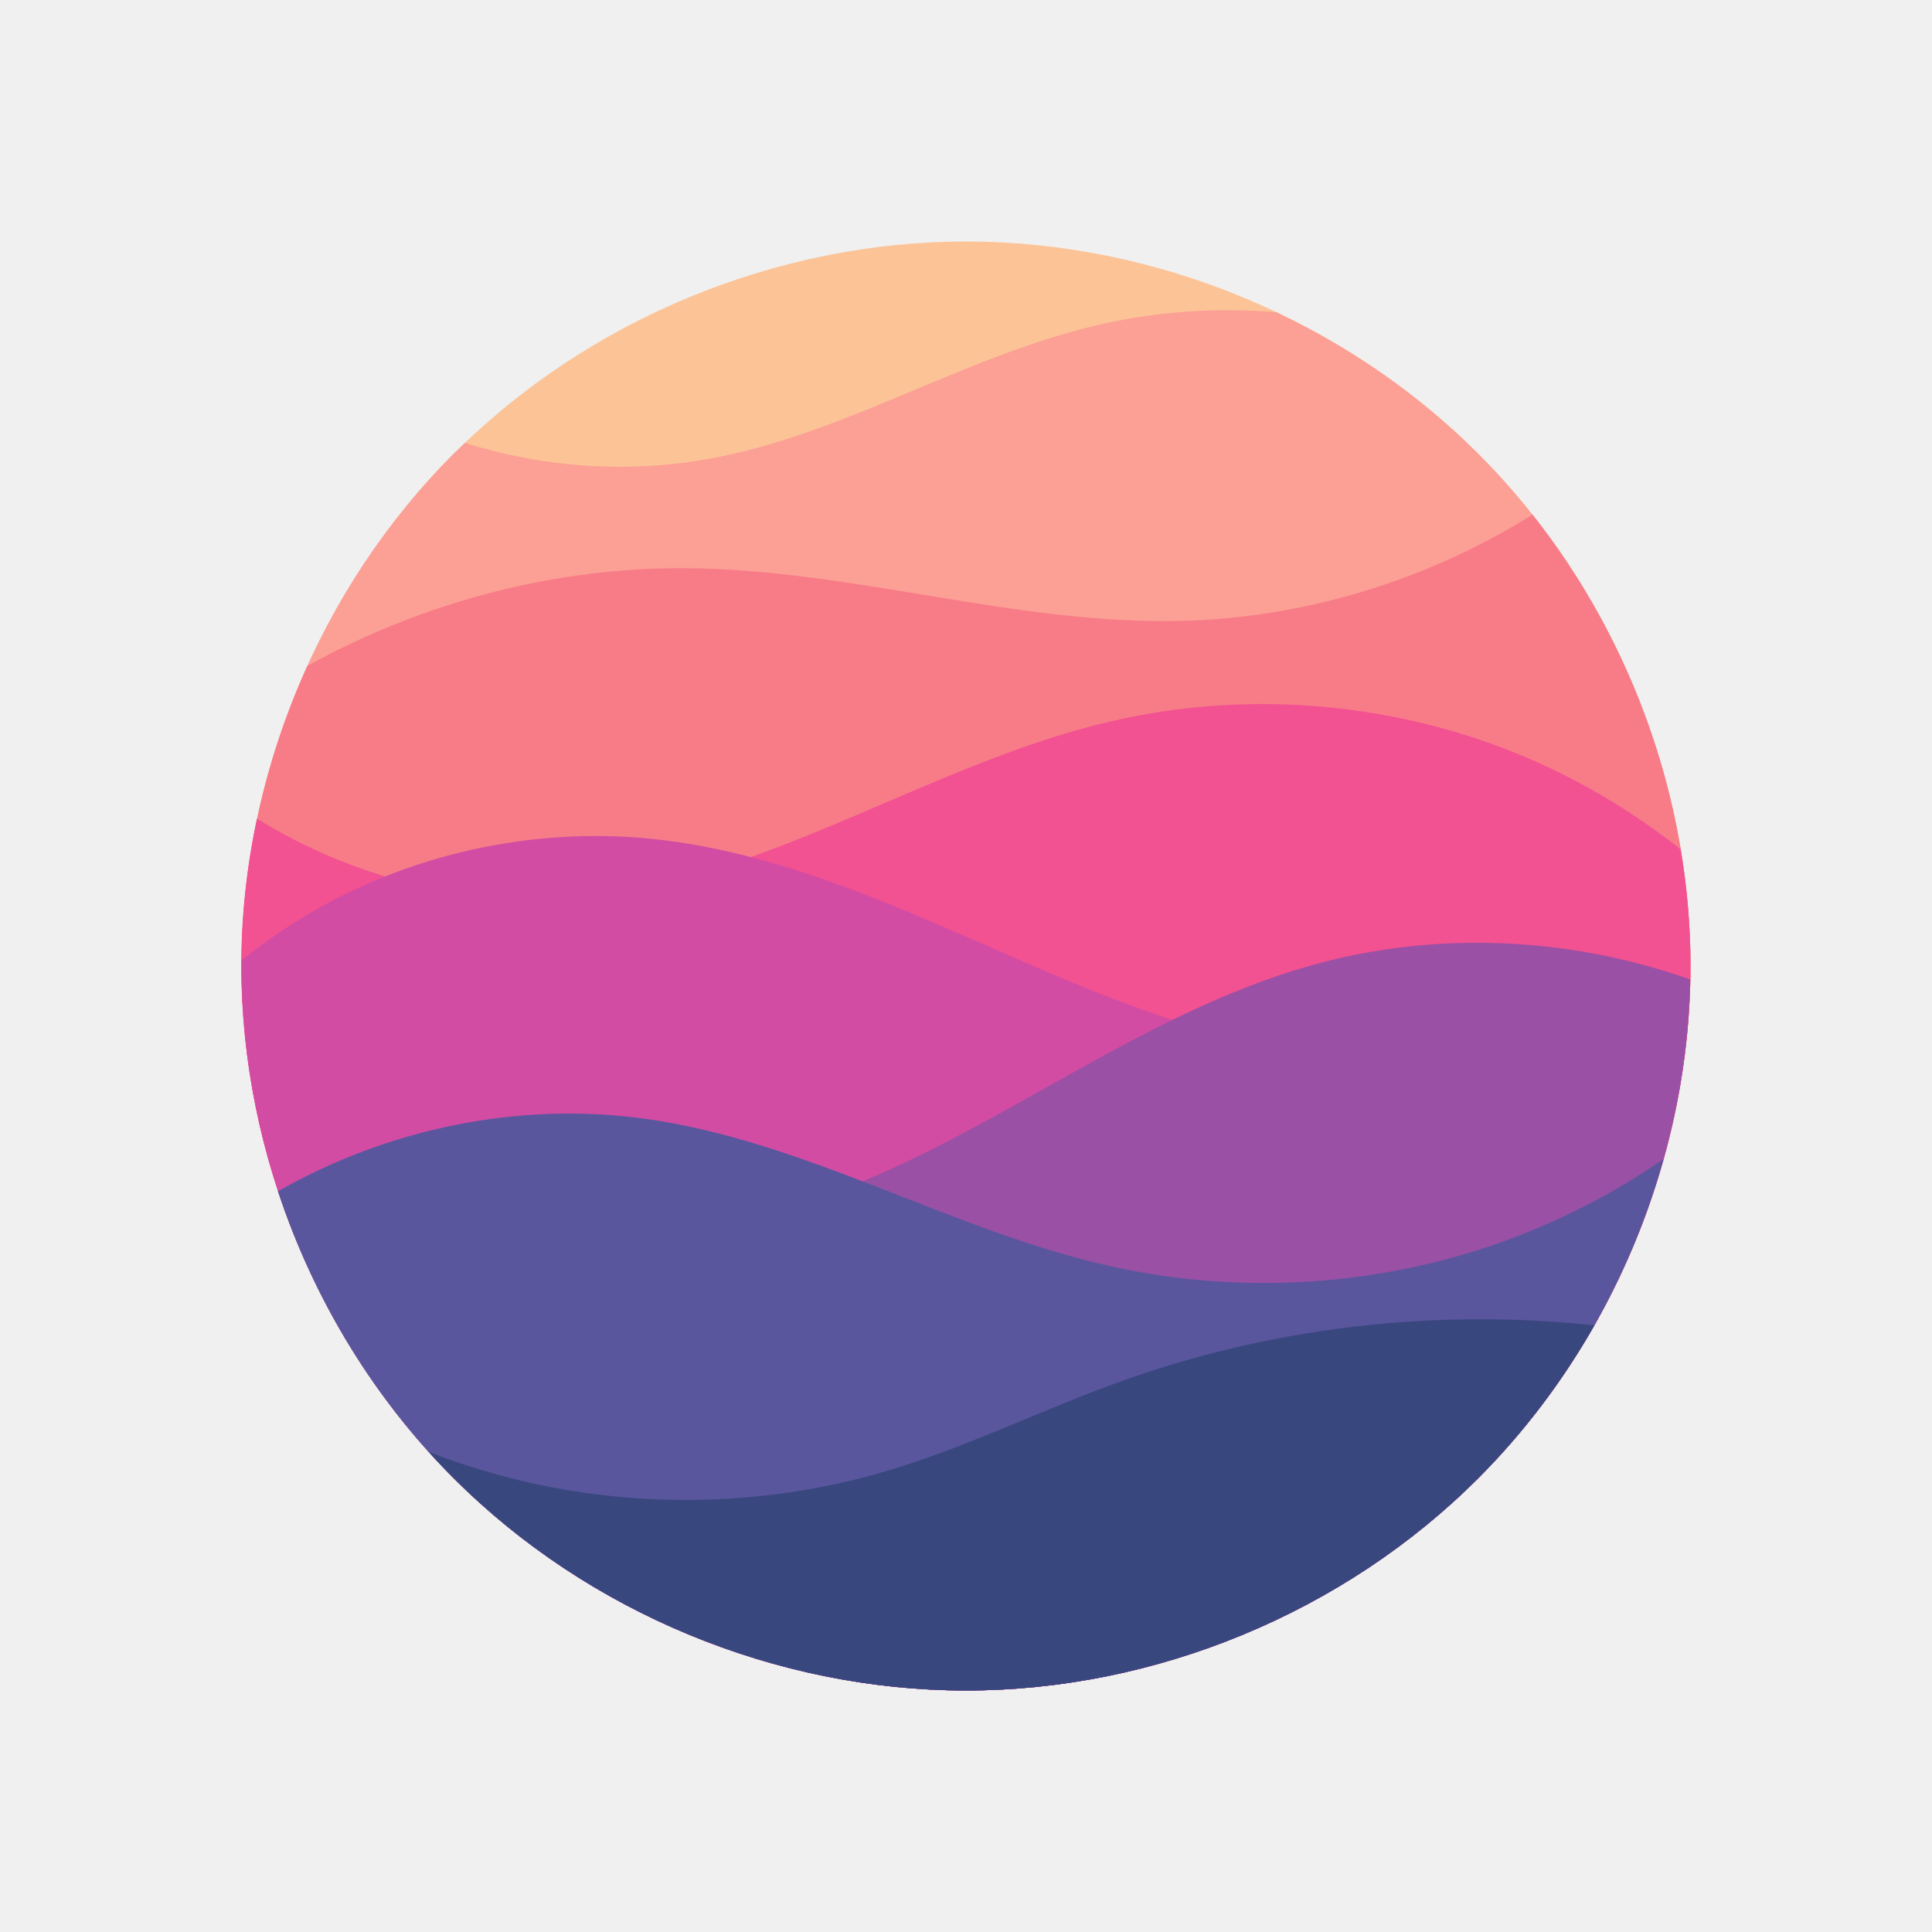
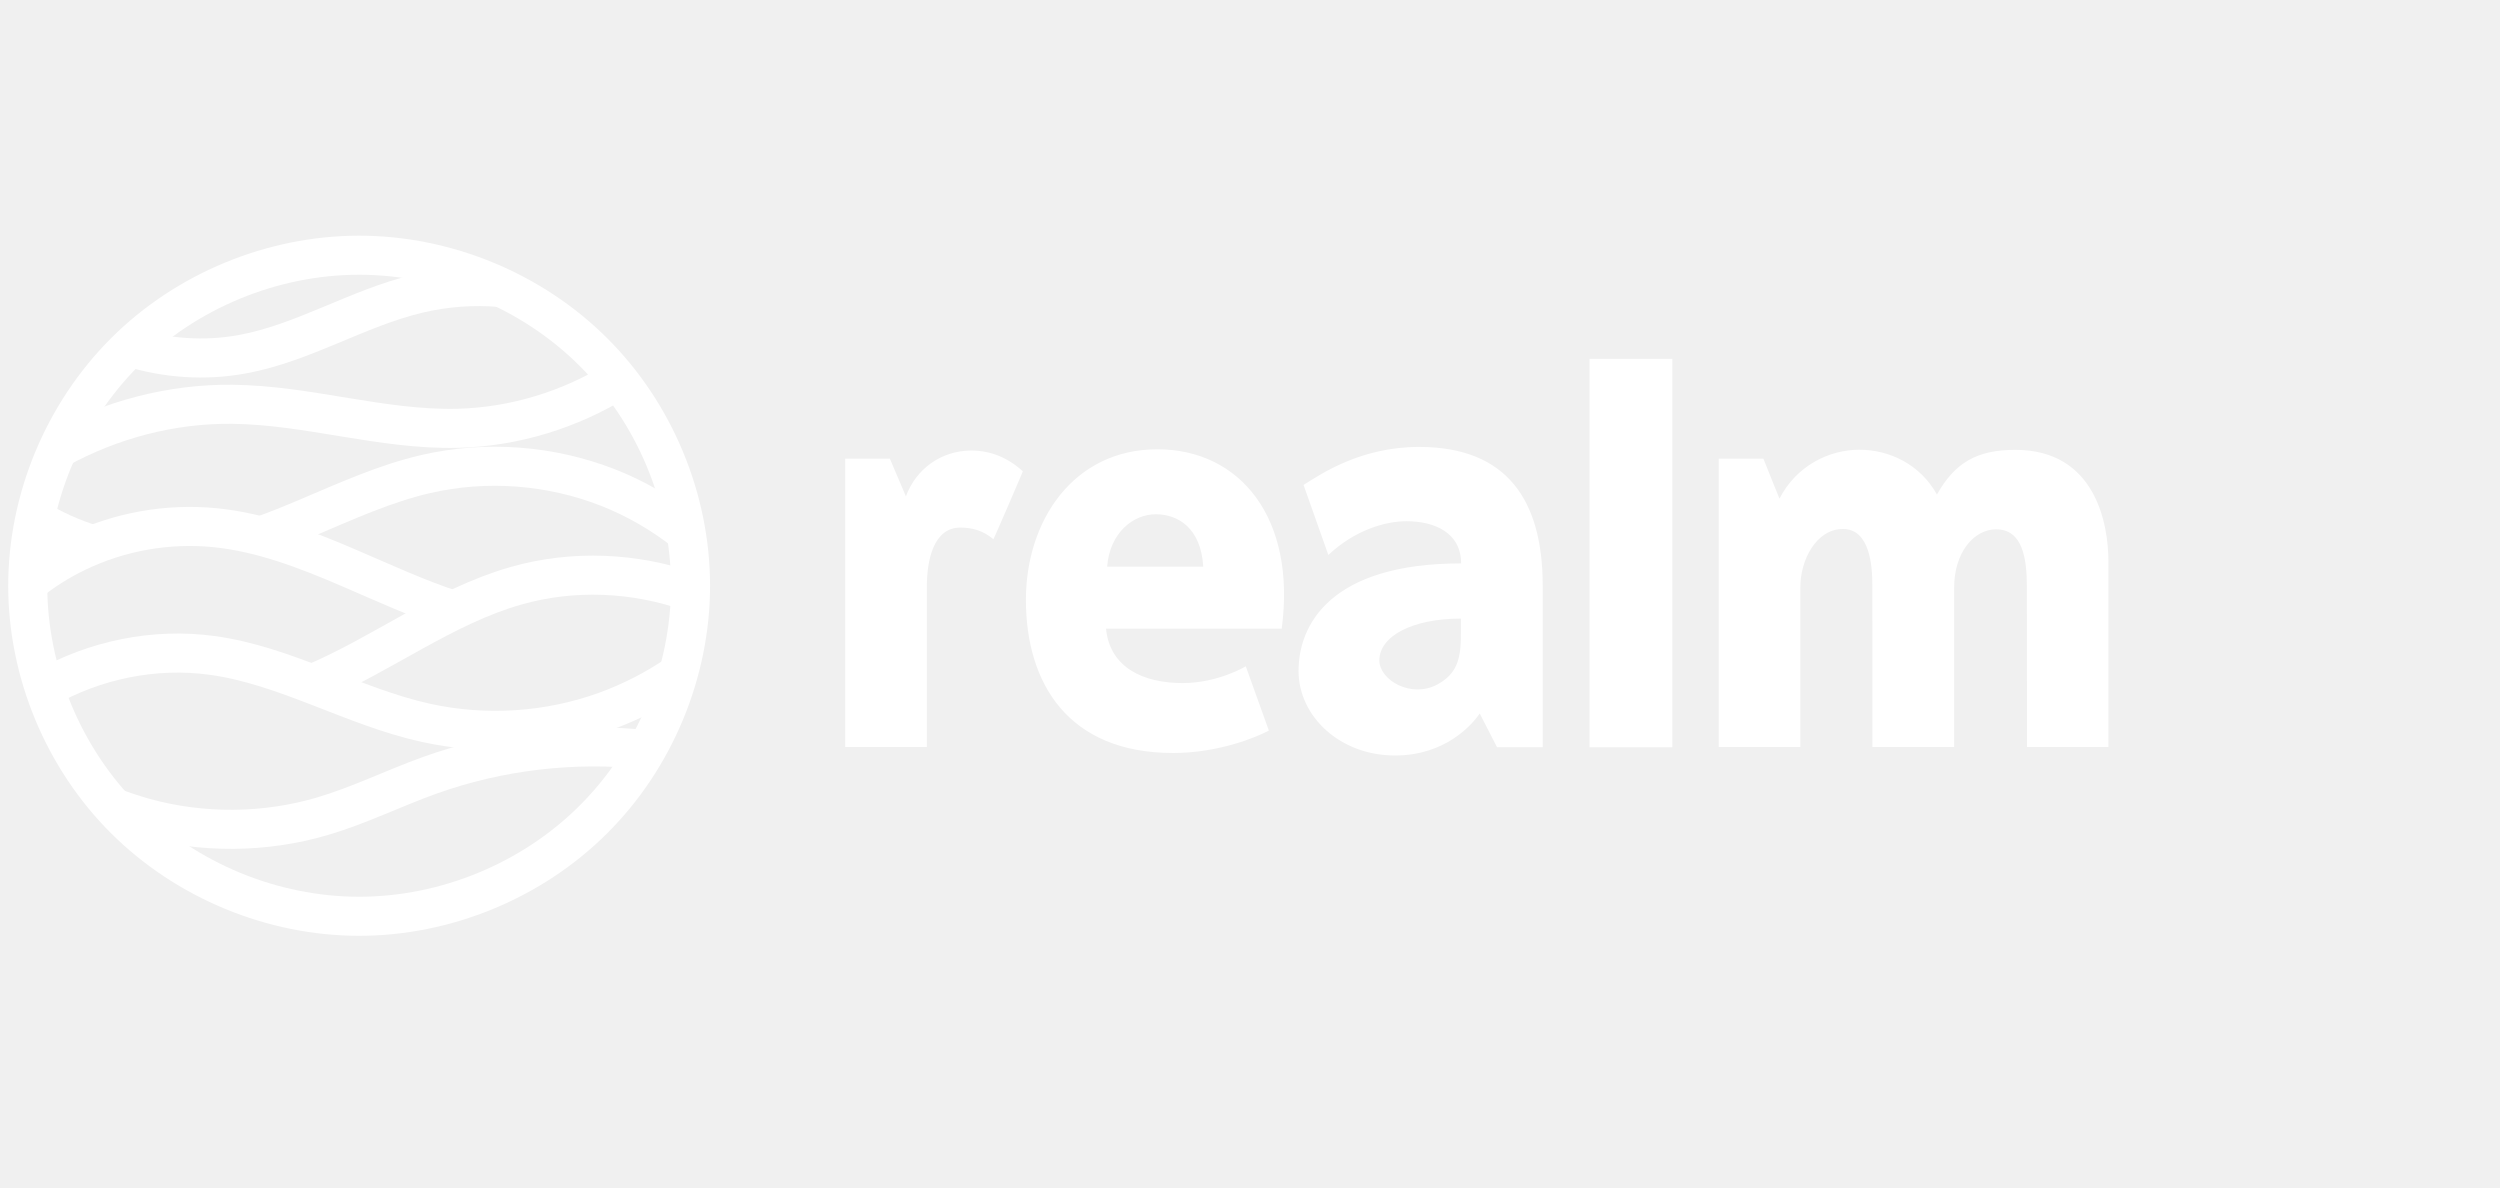
- <svg xmlns="http://www.w3.org/2000/svg" viewBox="0 0 800 800" width="38pt" height="38pt">
-   <path fill="#FCC397" d="M400,100c-78.5,0-156.6,32.3-212.1,87.9S100,321.5,100,400s32.3,156.6,87.9,212.1S321.5,700,400,700  s156.6-32.3,212.1-87.9C667.7,556.6,700,478.5,700,400s-32.3-156.6-87.9-212.1C556.6,132.3,478.5,100,400,100z" />
-   <path fill="#FC9F95" d="M100,400c0,78.5,32.3,156.6,87.9,212.1S321.5,700,400,700s156.6-32.3,212.1-87.9  C667.7,556.6,700,478.5,700,400s-32.3-156.6-87.9-212.1c-24.2-24.2-52.7-44-83.6-58.6c-25.2-2.1-50.6-0.3-75.2,5.6  c-54.7,13-103.9,44.9-159.2,55c-33.7,6.2-68.9,3.8-101.6-6.5c-1.6,1.5-3.1,3-4.7,4.5C132.3,243.4,100,321.5,100,400z" />
-   <path fill="#F77C88" d="M187.9,612.1C243.4,667.7,321.5,700,400,700s156.6-32.3,212.1-87.9C667.7,556.6,700,478.5,700,400  c0-67.3-23.7-134.2-65.4-186.9c-43.4,27.1-94,42.7-145.2,44c-68.5,1.7-135.7-21.1-204.2-21.8c-55-0.6-109.8,13.9-157.9,40.4  c-17.7,39-27.3,81.6-27.3,124.3C100,478.5,132.3,556.6,187.9,612.1z" />
-   <path fill="#F25192" d="M187.9,612.1C243.4,667.7,321.5,700,400,700s156.6-32.3,212.1-87.9C667.7,556.6,700,478.5,700,400  c0-16.2-1.4-32.3-4.1-48.3c-21.4-16.9-45.2-30.8-70.6-40.8c-52.1-20.5-110.4-24.9-164.9-12.3c-37.1,8.6-72,24.6-107.1,39.5  s-71.1,28.9-109,33c-47.8,5.2-97-6.8-137.9-32.1c-4.3,20.1-6.5,40.5-6.5,61.1C100,478.5,132.3,556.6,187.9,612.1z" />
-   <path fill="#D34CA3" d="M187.9,612.1C243.4,667.7,321.5,700,400,700s156.6-32.3,212.1-87.9c51.4-51.4,82.9-122,87.3-194.5  c-60.1,22.6-127.2,27.2-189.6,11.7c-41.2-10.2-79.9-28.6-118.9-45.4s-79.3-32.4-121.5-36.6c-42.7-4.2-86.5,3.6-125.1,22.3  c-15.8,7.6-30.6,17.1-44.3,28.1c0,0.8,0,1.5,0,2.3C100,478.5,132.3,556.6,187.9,612.1z" />
-   <path fill="#9A50A5" d="M400,700c78.5,0,156.6-32.3,212.1-87.9c54.2-54.2,86.3-129.9,87.8-206.5c-50.4-17.9-106.4-20.3-157.8-5.6  c-68.5,19.5-126,66.2-192.3,92.2c-74,29-158.3,29.9-233.5,4.3c14.8,43.3,39.3,83.2,71.6,115.6C243.4,667.7,321.5,700,400,700z" />
-   <path fill="#59569E" d="M400,700c78.5,0,156.6-32.3,212.1-87.9c36.4-36.4,62.9-82.5,76.7-132.1c-20.5,14.1-42.7,25.5-66.1,34  c-51.6,18.6-108.4,22.3-162,10.5c-66.4-14.6-126.7-52.1-194-61.3c-52-7.1-106.1,4.1-151.6,30.1c14.7,44.5,39.5,85.6,72.7,118.8  C243.4,667.7,321.5,700,400,700z" />
-   <path fill="#39477F" d="M400,700c78.5,0,156.6-32.3,212.1-87.9c18.8-18.8,34.9-40.2,48.1-63.3c-66.1-7.1-133.9,0.8-196.4,23.3  c-32.7,11.8-64,27.4-97.3,37.2c-52,15.3-108.3,15.7-160.6,1.3c-9.6-2.7-19.1-5.8-28.4-9.4c3.4,3.7,6.8,7.4,10.4,10.9  C243.4,667.7,321.5,700,400,700z" />
+ <svg xmlns="http://www.w3.org/2000/svg" width="80pt" height="38pt" viewBox="0 0 96 40" version="1.1">
+   <defs />
+   <g id="logo-ratio-&amp;-clearance" stroke="none" stroke-width="1" fill="none" fill-rule="evenodd" transform="translate(0, 6)">
+     <g id="logoWordmarkH-Small" transform="translate(-444, -158)">
+       <g id="Page-1-Copy-15" transform="translate(445, 159)">
+         <g id="mark-bw" transform="translate(0.065323, 0)" stroke-width="1.5" stroke="#FFFFFF">
+           <g id="Group">
+             <path d="M12.725,0 C9.396,0 6.083,1.367 3.729,3.719 C1.374,6.071 -5.68434189e-14,9.371 -5.68434189e-14,12.692 C-5.68434189e-14,16.013 1.37,19.318 3.729,21.666 C6.087,24.014 9.396,25.385 12.725,25.385 C16.055,25.385 19.368,24.018 21.722,21.666 C24.081,19.318 25.451,16.013 25.451,12.692 C25.451,9.371 24.081,6.067 21.722,3.719 C19.368,1.367 16.055,0 12.725,0 L12.725,0 Z" id="Shape" />
+             <g id="Layer_1" transform="translate(-0, 1.184615)">
+               <path d="M18.176,0.055 C17.107,-0.034 16.03,0.042 14.986,0.292 C12.666,0.842 10.579,2.192 8.233,2.619 C6.804,2.881 5.311,2.78 3.924,2.344" id="Shape" />
+               <path d="M22.677,3.6 C20.836,4.747 18.689,5.407 16.517,5.462 C13.612,5.534 10.761,4.569 7.856,4.54 C5.523,4.514 3.198,5.128 1.158,6.249" id="Shape" />
+               <path d="M2.523,9.939 C1.733,9.701 0.973,9.36 0.271,8.927" id="Shape" />
+               <path d="M25.277,9.464 C24.369,8.749 23.359,8.161 22.282,7.738 C20.072,6.871 17.599,6.685 15.287,7.218 C13.714,7.582 12.233,8.258 10.744,8.889 C10.152,9.14 9.553,9.385 8.945,9.6" id="Shape" />
+               <path d="M16.352,12.452 C14.982,12.009 13.665,11.396 12.339,10.827 C10.685,10.116 8.976,9.456 7.186,9.278 C5.374,9.1 3.516,9.43 1.879,10.222 C1.209,10.543 0.581,10.945 0,11.41" id="Shape" />
+               <path d="M25.446,11.745 C23.309,10.987 20.933,10.886 18.753,11.508 C15.956,12.302 13.592,14.162 10.911,15.281" id="Shape" />
+               <path d="M24.976,14.892 C24.106,15.489 23.164,15.971 22.172,16.331 C19.983,17.118 17.574,17.274 15.3,16.775 C12.484,16.157 9.926,14.571 7.071,14.182 C4.865,13.881 2.571,14.355 0.641,15.455" id="Shape" />
+               <path d="M23.762,17.803 C20.959,17.503 18.083,17.837 15.432,18.789 C14.045,19.288 12.717,19.948 11.304,20.363 C9.099,21.01 6.71,21.027 4.492,20.418 C4.085,20.303 3.682,20.172 3.287,20.02" id="Shape" />
+             </g>
+           </g>
+         </g>
+         <path d="M60.039,3.98 L63.218,3.98 L63.218,18.894 L60.039,18.894 L60.039,3.98 Z M31.455,18.886 L34.591,18.886 L34.591,12.735 C34.591,11.719 34.842,10.459 35.878,10.459 C36.353,10.459 36.764,10.585 37.146,10.906 C37.158,10.919 38.289,8.285 38.277,8.297 C37.574,7.653 36.84,7.5 36.306,7.5 C35.144,7.5 34.175,8.205 33.787,9.26 L33.171,7.813 L31.455,7.813 L31.455,18.886 Z M64.999,18.886 L68.134,18.886 L68.134,12.735 C68.134,11.719 68.735,10.513 69.771,10.513 C70.809,10.513 70.897,11.953 70.897,12.639 C70.903,12.659 70.901,18.885 70.901,18.885 L74.038,18.885 L74.038,12.781 C74.038,11.391 74.812,10.526 75.652,10.526 C76.676,10.526 76.832,11.663 76.832,12.735 L76.838,18.885 L79.963,18.885 L79.963,11.754 C79.963,10.329 79.474,7.474 76.387,7.474 C74.92,7.474 74.069,7.961 73.379,9.19 C72.735,8.033 71.559,7.47 70.397,7.47 C69.236,7.47 67.979,8.083 67.331,9.349 L66.714,7.814 L64.999,7.814 L64.999,18.886 Z M41.514,11.961 L45.205,11.961 C45.117,10.474 44.237,9.948 43.381,9.948 C42.526,9.948 41.618,10.643 41.514,11.961 L41.514,11.961 Z M44.41,16.43 C45.78,16.43 46.838,15.786 46.838,15.786 L47.724,18.253 C47.278,18.497 45.804,19.115 44.05,19.115 C40.016,19.115 38.395,16.437 38.395,13.232 C38.395,10.206 40.211,7.453 43.444,7.453 C46.62,7.453 48.784,10.097 48.218,14.34 L41.471,14.34 C41.618,15.851 42.926,16.43 44.41,16.43 L44.41,16.43 Z M51.967,15.559 C51.967,16.31 53.179,17.028 54.193,16.485 C55.181,15.955 55.099,15.126 55.099,13.954 C53.227,13.954 51.967,14.632 51.967,15.559 L51.967,15.559 Z M56.485,18.891 L55.821,17.598 C55.504,18.066 54.47,19.211 52.566,19.211 C50.459,19.211 48.864,17.713 48.864,15.962 C48.864,14.183 50.098,11.835 55.106,11.835 C55.106,10.654 54.086,10.215 53.008,10.215 C52.184,10.215 51.01,10.564 50.009,11.512 L49.056,8.821 C49.714,8.411 51.233,7.362 53.494,7.362 C56.863,7.362 58.24,9.402 58.24,12.69 L58.24,18.892 L56.485,18.892 L56.485,18.891 L56.485,18.891 Z" id="Fill-10" fill="#FFFFFF" />
+       </g>
+     </g>
+   </g>
</svg>
